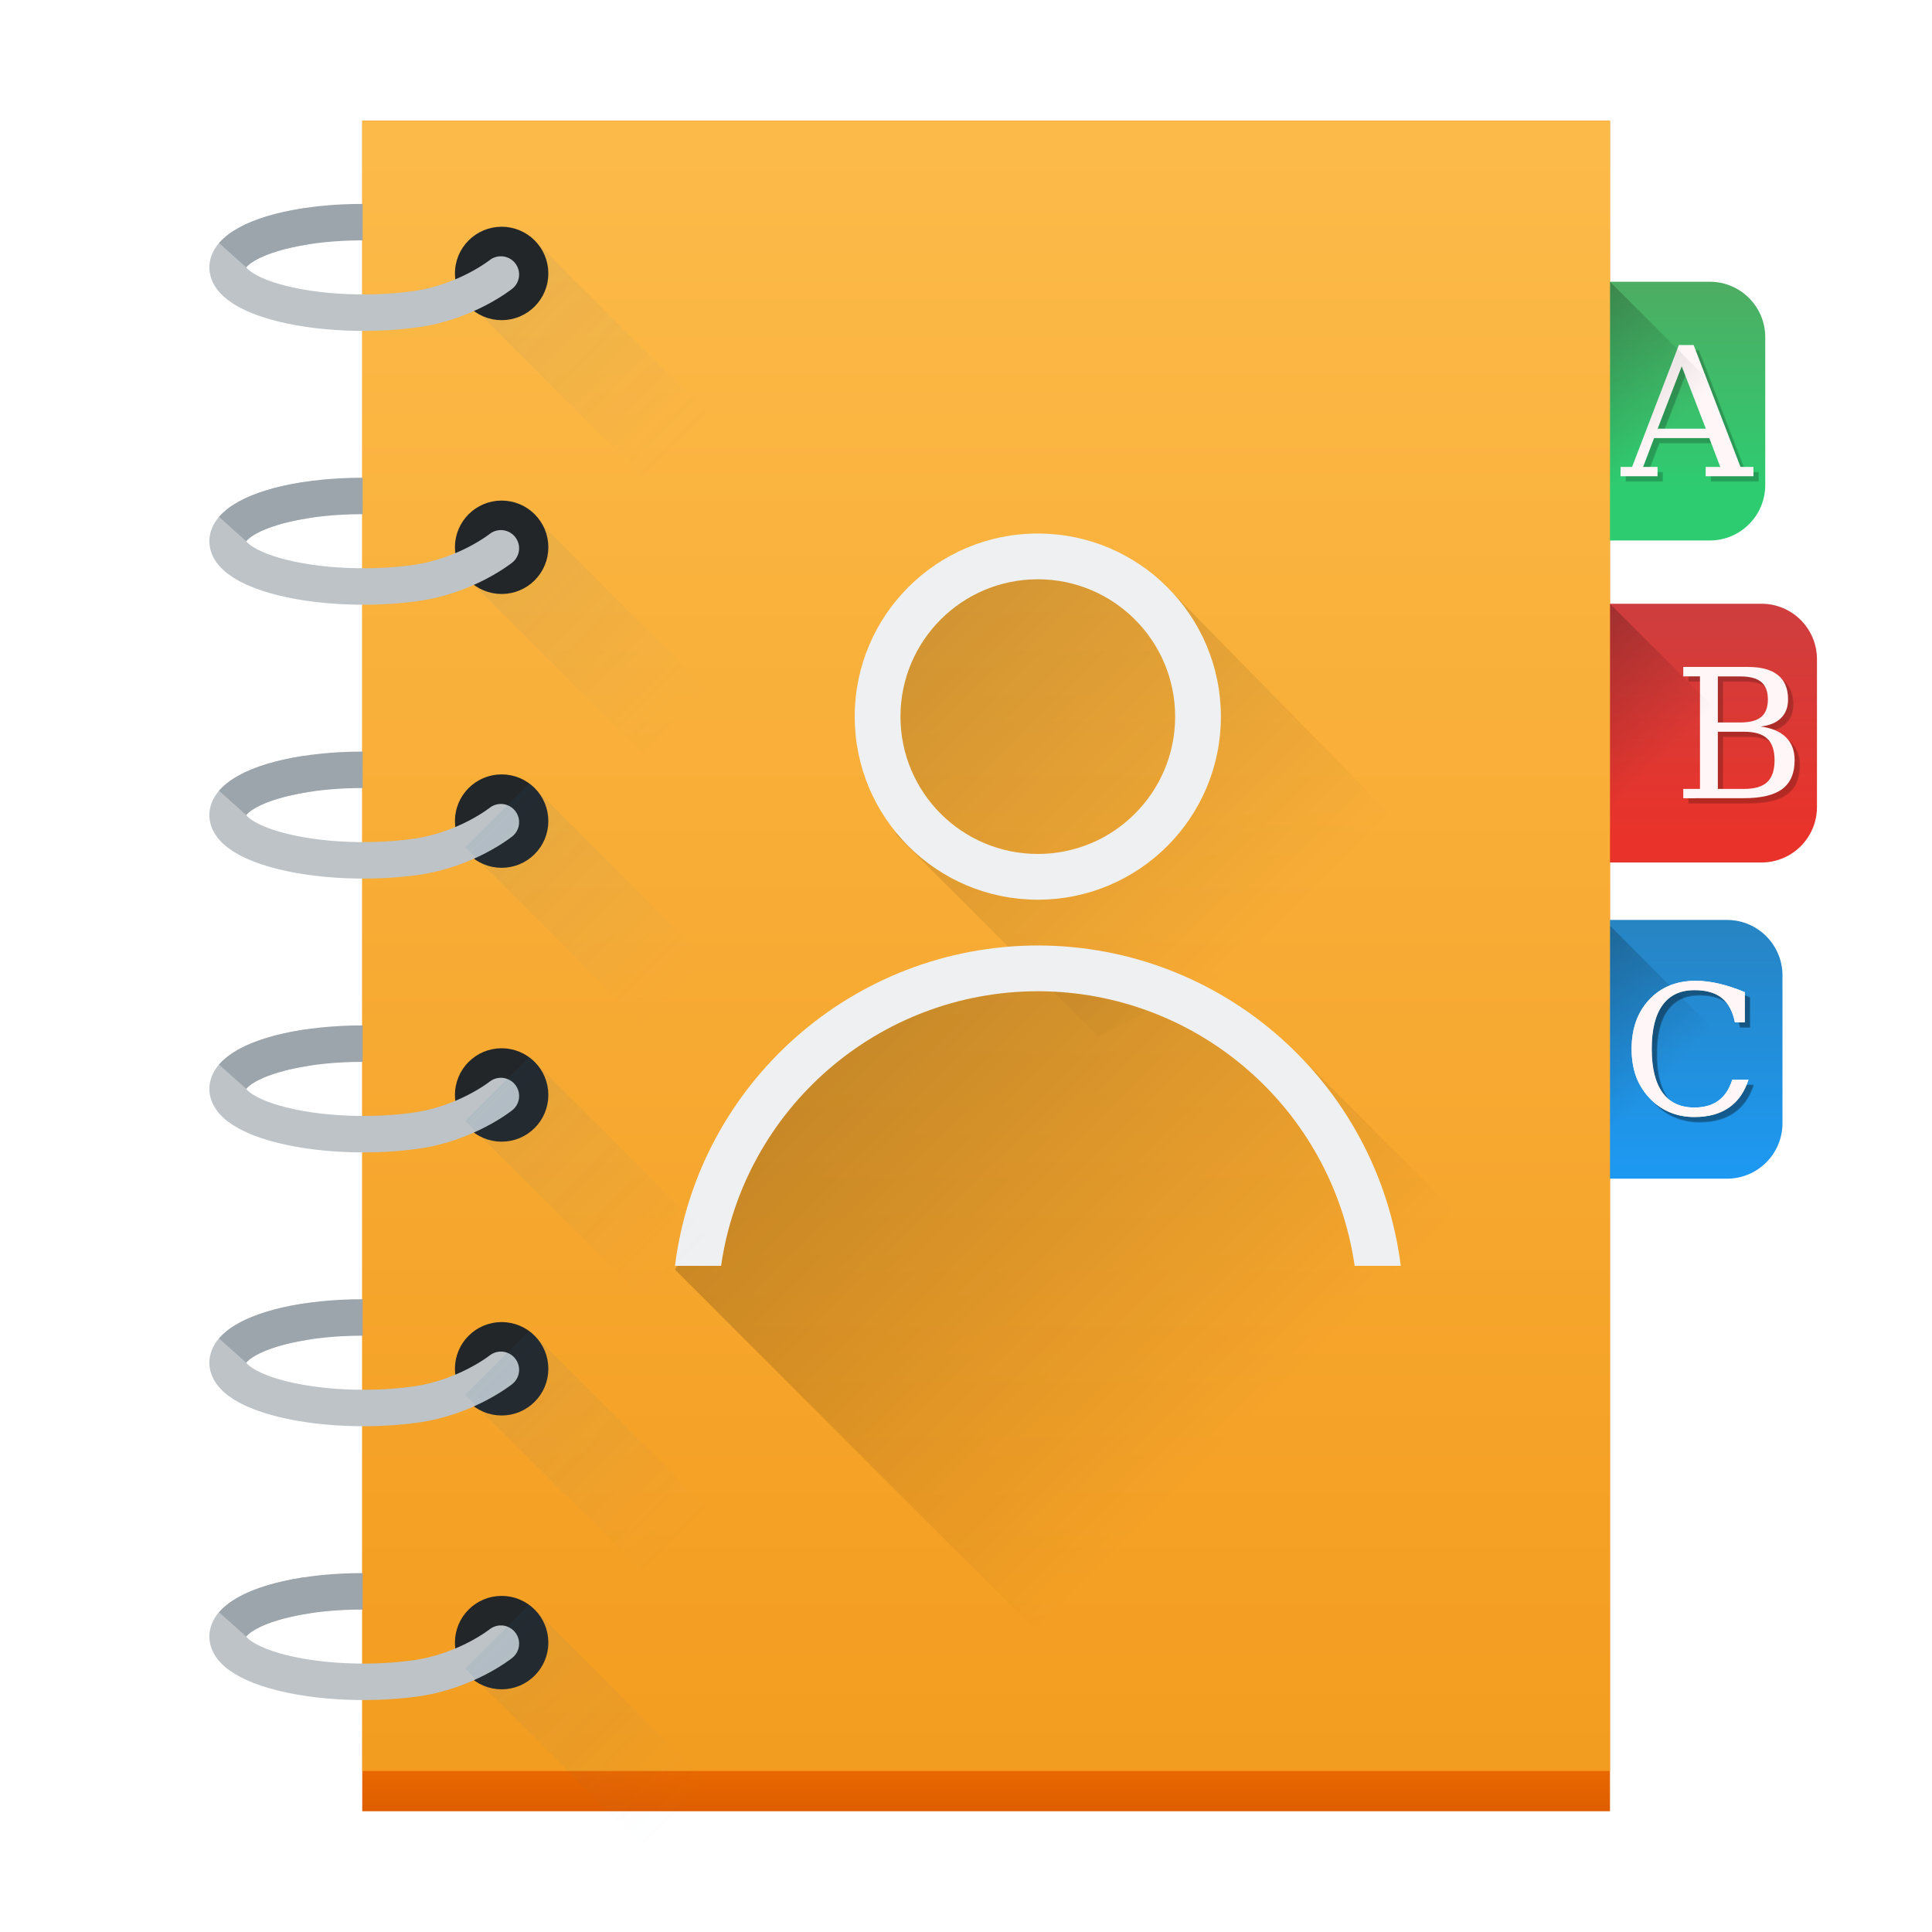
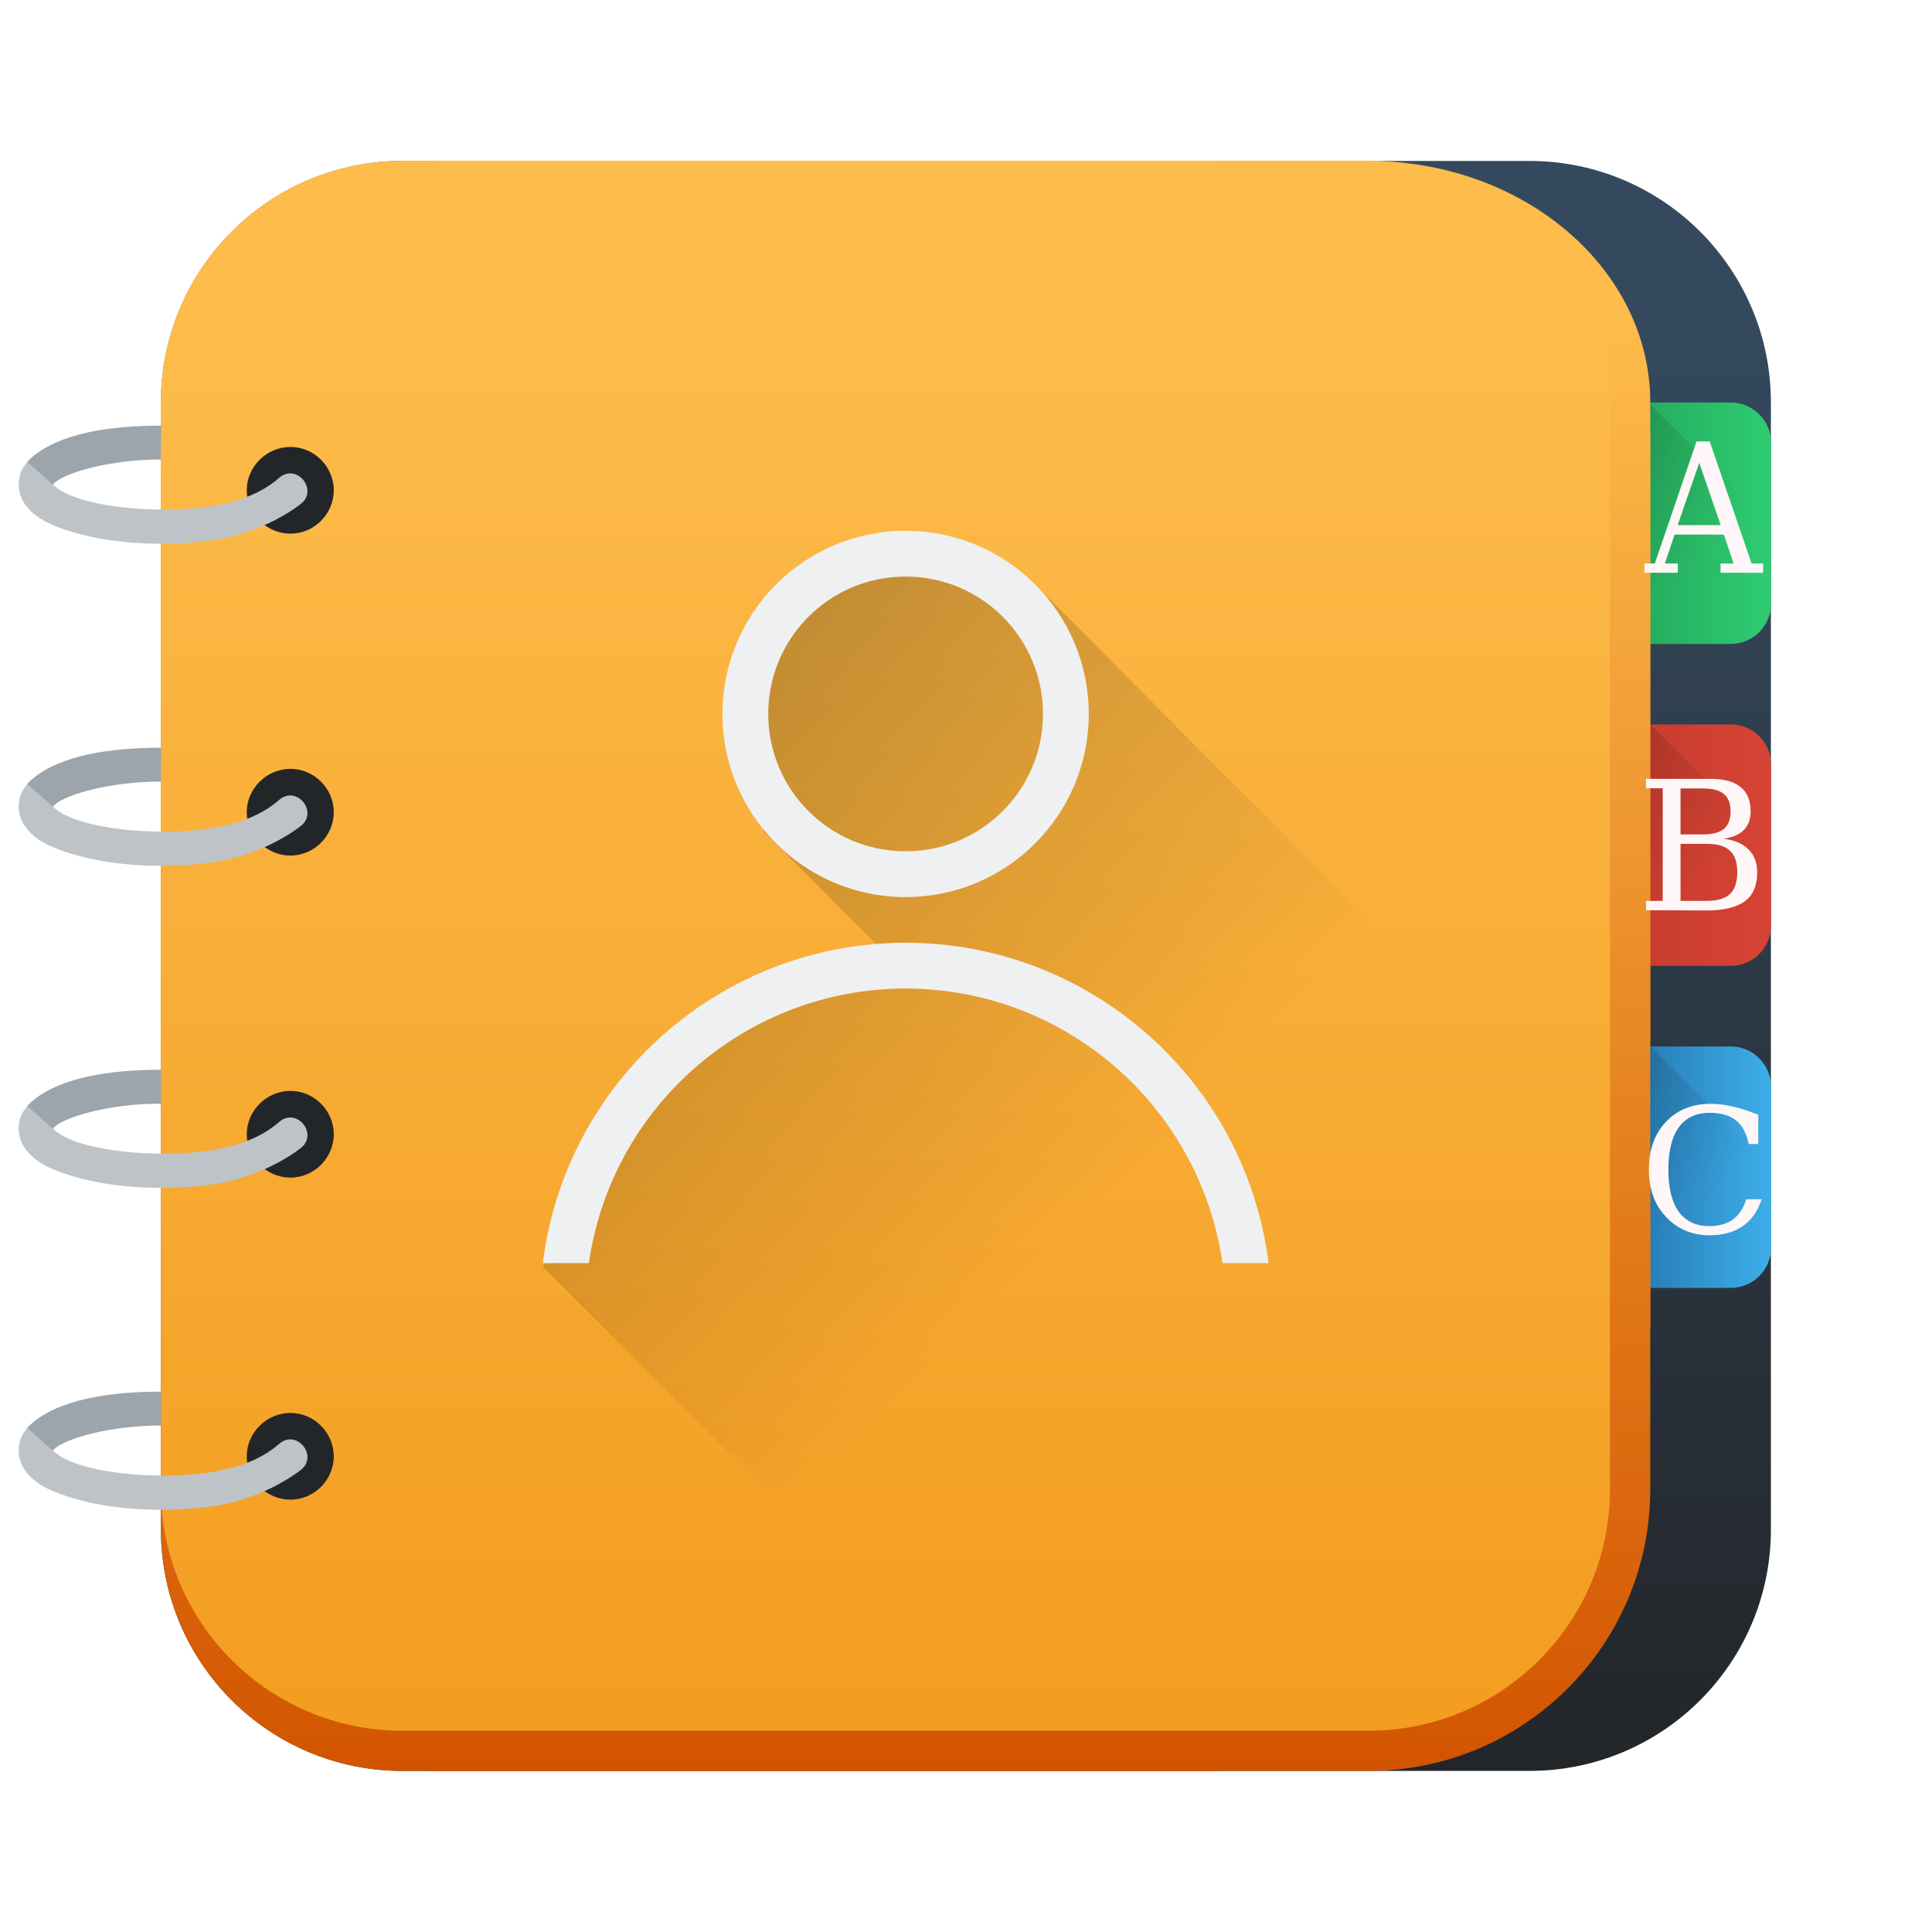
- <svg xmlns="http://www.w3.org/2000/svg" xmlns:xlink="http://www.w3.org/1999/xlink" viewBox="0 0 48 48">
+ <svg xmlns="http://www.w3.org/2000/svg" xmlns:xlink="http://www.w3.org/1999/xlink" width="48" height="48" version="1.1" viewBox="0 0 12.7 12.7">
  <defs>
-     <path d="m 39.678,275.088 q -0.112,0.355 -0.377,0.539 -0.263,0.182 -0.668,0.182 -0.248,0 -0.46,-0.085 -0.212,-0.085 -0.377,-0.25 -0.19,-0.19 -0.284,-0.432 -0.092,-0.243 -0.092,-0.549 0,-0.591 0.341,-0.953 0.341,-0.364 0.9,-0.364 0.207,0 0.442,0.054 0.234,0.054 0.505,0.165 v 0.584 h -0.192 q -0.063,-0.319 -0.253,-0.471 -0.189,-0.151 -0.53,-0.151 -0.406,0 -0.615,0.289 -0.209,0.287 -0.209,0.846 0,0.557 0.209,0.846 0.209,0.287 0.615,0.287 0.284,0 0.467,-0.134 0.183,-0.136 0.265,-0.404 z" style="-inkscape-font-specification:'Bitstream Vera Serif'" id="reuse-0" />
+     <linearGradient id="linearGradient13178">
+       <stop stop-color="#d35400" offset="0" />
+       <stop stop-color="#fdbc4b" offset="1" />
+     </linearGradient>
+     <linearGradient id="linearGradient1339">
+       <stop offset="0" />
+       <stop stop-opacity="0" offset="1" />
+     </linearGradient>
+     <linearGradient id="linearGradient3861-2" x1="23" x2="23" y1="290.018" y2="188.148" gradientTransform="matrix(.2645833 0 0 .2582837 5.8e-7 -64.45601)" gradientUnits="userSpaceOnUse">
+       <stop stop-color="#232629" offset="0" />
+       <stop stop-color="#34495e" offset="1" />
+     </linearGradient>
+     <linearGradient id="linearGradient3156" x1="24" x2="24" y1="294" y2="257" gradientTransform="matrix(.2645833 0 0 .2582837 -1e-7 -64.29375)" gradientUnits="userSpaceOnUse">
+       <stop stop-color="#f39c1f" offset="0" />
+       <stop stop-color="#fdbc4b" offset="1" />
+     </linearGradient>
+     <linearGradient id="linearGradient12740" x1="12.624" x2="10.242" y1="-9.102" y2="-9.102" gradientTransform="matrix(1 0 0 1.25 .07648094 16.66875)" gradientUnits="userSpaceOnUse">
+       <stop stop-color="#e74c3c" offset="0" />
+       <stop stop-color="#c0392b" offset="1" />
+     </linearGradient>
+     <linearGradient id="linearGradient12730" x1="11.565" x2="10.771" y1="-8.996" y2="-8.996" gradientTransform="matrix(1 0 0 1.25 .07648094 14.55209)" gradientUnits="userSpaceOnUse">
+       <stop stop-color="#2ecc71" offset="0" />
+       <stop stop-color="#27ae60" offset="1" />
+     </linearGradient>
+     <linearGradient id="linearGradient13238" x1="32" x2="41" y1="255" y2="264" gradientTransform="matrix(.3401642 0 0 .3401642 -2.771839 -86.13702)" gradientUnits="userSpaceOnUse" xlink:href="#linearGradient1339" />
+     <linearGradient id="linearGradient13234" x1="11.565" x2="10.771" y1="-8.996" y2="-8.996" gradientTransform="matrix(1 0 0 1.25 .07648094 18.78542)" gradientUnits="userSpaceOnUse">
+       <stop stop-color="#3daee9" offset="0" />
+       <stop stop-color="#2980b9" offset="1" />
+     </linearGradient>
+     <linearGradient id="linearGradient12767" x1="32" x2="41" y1="255" y2="264" gradientTransform="matrix(.3401642 0 0 .3401642 -2.758404 -84.02035)" gradientUnits="userSpaceOnUse" xlink:href="#linearGradient1339" />
+     <linearGradient id="linearGradient12771" x1="32" x2="41" y1="255" y2="264" gradientTransform="matrix(.3401642 0 0 .3401642 -2.758403 -81.90369)" gradientUnits="userSpaceOnUse" xlink:href="#linearGradient1339" />
+     <linearGradient id="linearGradient14153" x1="24" x2="24" y1="294" y2="257" gradientTransform="matrix(.2645833 0 0 .2582837 -1e-7 -64.29375)" gradientUnits="userSpaceOnUse" xlink:href="#linearGradient3861-2" />
+     <linearGradient id="linearGradient14157" x1="24" x2="24" y1="294" y2="257" gradientTransform="matrix(.2645833 0 0 .2582837 -1e-7 -64.29375)" gradientUnits="userSpaceOnUse" xlink:href="#linearGradient13178" />
+     <linearGradient id="linearGradient14165" x1="4.694" x2="43.81" y1="260.481" y2="299.596" gradientTransform="matrix(.1325166 0 0 .1325166 2.110117 -32.48817)" gradientUnits="userSpaceOnUse" xlink:href="#linearGradient1339" />
  </defs>
-   <defs>
-     <linearGradient id="g">
-       <stop offset="0" stop-opacity=".681" />
-       <stop offset="1" stop-color="#2980b9" stop-opacity="0" />
-     </linearGradient>
-     <linearGradient id="j">
-       <stop offset="0" stop-opacity=".681" />
-       <stop offset="1" stop-color="#2980b9" stop-opacity="0" />
-     </linearGradient>
-     <linearGradient id="i">
-       <stop offset="0" stop-opacity=".681" />
-       <stop offset="1" stop-color="#2980b9" stop-opacity="0" />
-     </linearGradient>
-     <linearGradient id="k">
-       <stop offset="0" stop-opacity=".681" />
-       <stop offset="1" stop-color="#2980b9" stop-opacity="0" />
-     </linearGradient>
-     <linearGradient id="h">
-       <stop offset="0" stop-opacity=".681" />
-       <stop offset="1" stop-color="#2980b9" stop-opacity="0" />
-     </linearGradient>
-     <linearGradient id="f">
-       <stop offset="0" stop-color="#1d99f3" />
-       <stop offset="1" stop-color="#2980b9" />
-     </linearGradient>
-     <linearGradient id="e">
-       <stop offset="0" stop-color="#e9332a" />
-       <stop offset="1" stop-color="#2980b9" />
-     </linearGradient>
-     <linearGradient id="d">
-       <stop offset="0" stop-color="#2ecc71" />
-       <stop offset="1" stop-color="#c0392b" />
-     </linearGradient>
-     <linearGradient id="c">
-       <stop offset="0" stop-color="#d35400" />
-       <stop offset="1" stop-color="#f67400" />
-     </linearGradient>
-     <linearGradient id="b">
-       <stop offset="0" stop-color="#f39c1f" />
-       <stop offset="1" stop-color="#fdbc4b" />
-     </linearGradient>
-     <linearGradient id="a">
-       <stop offset="0" />
-       <stop offset="1" stop-opacity="0" />
-     </linearGradient>
-     <linearGradient xlink:href="#a" id="p" x1="32" y1="255" x2="41" y2="264" gradientUnits="userSpaceOnUse" />
-     <filter id="o" color-interpolation-filters="sRGB">
-       <feFlood flood-opacity=".216" flood-color="#000" result="flood" />
-       <feComposite in="flood" in2="SourceGraphic" operator="in" result="composite1" />
-       <feGaussianBlur in="composite1" result="blur" />
-       <feOffset dx=".1" dy=".1" result="offset" />
-       <feComposite in="SourceGraphic" in2="offset" result="composite2" />
-     </filter>
-     <linearGradient xlink:href="#a" id="q" gradientUnits="userSpaceOnUse" x1="32" y1="255" x2="41" y2="264" />
-     <linearGradient xlink:href="#a" id="s" gradientUnits="userSpaceOnUse" x1="32" y1="255" x2="41" y2="264" />
-     <linearGradient xlink:href="#a" id="w" x1="-16" y1="233" x2="34" y2="283" gradientUnits="userSpaceOnUse" />
-     <linearGradient xlink:href="#a" id="x" gradientUnits="userSpaceOnUse" x1="-57.086" y1="189.12" x2="42.914" y2="289.12" />
-     <linearGradient xlink:href="#b" id="t" x1="21.893" y1="289.464" x2="21.893" y2="255.32" gradientUnits="userSpaceOnUse" gradientTransform="matrix(1.29167 0 0 1.28125 -11.66666 -77.28117)" />
-     <linearGradient xlink:href="#c" id="l" x1="28.047" y1="290.835" x2="28.047" y2="288.207" gradientUnits="userSpaceOnUse" gradientTransform="matrix(1.29167 0 0 1.27273 -11.66666 -75.09121)" />
-     <linearGradient xlink:href="#d" id="n" x1="41.488" y1="264.013" x2="41.488" y2="245.33" gradientUnits="userSpaceOnUse" gradientTransform="matrix(1.28566 0 0 1.28566 -11.42653 -78.27246)" />
-     <linearGradient xlink:href="#e" id="m" x1="41.628" y1="270.561" x2="41.628" y2="237.931" gradientUnits="userSpaceOnUse" gradientTransform="matrix(1.28566 0 0 1.28566 -11.42653 -77.98644)" />
-     <linearGradient xlink:href="#f" id="r" x1="41.488" y1="277" x2="41.488" y2="271" gradientUnits="userSpaceOnUse" gradientTransform="matrix(1.28566 0 0 1.28566 -10.99822 -77.84415)" />
-     <linearGradient xlink:href="#g" id="v" x1="2.103" y1="244.565" x2="21.464" y2="263.927" gradientUnits="userSpaceOnUse" />
-     <linearGradient xlink:href="#h" id="y" gradientUnits="userSpaceOnUse" x1="2.103" y1="244.565" x2="21.464" y2="263.927" />
-     <linearGradient xlink:href="#i" id="z" gradientUnits="userSpaceOnUse" x1="2.103" y1="244.565" x2="21.464" y2="263.927" />
-     <linearGradient xlink:href="#j" id="A" gradientUnits="userSpaceOnUse" x1="2.103" y1="244.565" x2="21.464" y2="263.927" />
-     <linearGradient xlink:href="#k" id="B" gradientUnits="userSpaceOnUse" x1="2.103" y1="244.565" x2="21.464" y2="263.927" />
-     <linearGradient xlink:href="#g" id="u" gradientUnits="userSpaceOnUse" x1="2.103" y1="244.565" x2="21.464" y2="263.927" />
-   </defs>
-   <g transform="translate(0 -249)">
-     <rect width="31" height="42" x="9" y="252" ry="0" fill="url(#l)" paint-order="markers fill stroke" />
-     <rect ry="1.378" y="264" x="27.143" height="6.428" width="17.999" fill="url(#m)" paint-order="markers fill stroke" />
-     <rect width="17.999" height="6.428" x="25.858" y="256" ry="1.378" fill="url(#n)" paint-order="markers fill stroke" />
-     <g aria-label="A" transform="matrix(1.28566 0 0 1.28566 -7.569542 -78.27247)" style="line-height:1.25;-inkscape-font-specification:'Bitstream Vera Serif'" font-weight="400" font-size="3.479px" font-family="Bitstream Vera Serif" letter-spacing="0" word-spacing="0" fill="#fff7f7" stroke-width=".087" filter="url(#o)">
-       <path d="m 37.921,262.84 h 0.931 l -0.466,-1.206 z m -0.717,0.919 v -0.18 h 0.223 l 0.904,-2.356 h 0.285 l 0.906,2.356 h 0.25 v 0.18 h -0.923 v -0.18 h 0.282 l -0.212,-0.557 h -1.067 l -0.212,0.557 h 0.279 v 0.18 z" style="-inkscape-font-specification:'Bitstream Vera Serif'" />
-     </g>
-     <path d="M40 261c1.667 1.667 3.333 3.333 5 5h-5" transform="matrix(1.28566 0 0 1.28566 -11.42653 -79.55812)" fill="url(#p)" />
-     <g aria-label="B" transform="matrix(1.28566 0 0 1.28566 -7.569542 -77.98645)" style="line-height:1.25;-inkscape-font-specification:'Bitstream Vera Serif'" font-weight="400" font-size="3.479px" font-family="Bitstream Vera Serif" letter-spacing="0" word-spacing="0" fill="#fff7f7" stroke-width=".087" filter="url(#o)">
-       <path d="m 39.084,269.579 h 0.508 q 0.306,0 0.447,-0.133 0.141,-0.133 0.141,-0.421 0,-0.287 -0.141,-0.418 -0.139,-0.133 -0.447,-0.133 h -0.508 z m 0,-1.284 h 0.432 q 0.279,0 0.406,-0.107 0.129,-0.107 0.129,-0.338 0,-0.233 -0.129,-0.338 -0.127,-0.107 -0.406,-0.107 h -0.432 z m -0.668,1.464 v -0.18 h 0.323 v -2.175 h -0.323 v -0.182 h 1.252 q 0.384,0 0.578,0.158 0.195,0.156 0.195,0.469 0,0.226 -0.136,0.36 -0.134,0.134 -0.394,0.165 0.323,0.041 0.489,0.207 0.168,0.165 0.168,0.443 0,0.377 -0.238,0.556 -0.238,0.178 -0.742,0.178 z" style="-inkscape-font-specification:'Bitstream Vera Serif'" />
-     </g>
-     <path transform="matrix(1.28566 0 0 1.28566 -11.42653 -71.55812)" d="M40 261c1.667 1.667 3.333 3.333 5 5h-5" fill="url(#q)" />
-     <rect ry="1.378" y="271.856" x="26.286" height="6.428" width="17.999" fill="url(#r)" paint-order="markers fill stroke" />
-     <g aria-label="C" transform="matrix(1.28566,0,0,1.28566,-7.57268,-77.84415)" style="line-height:1.25;-inkscape-font-specification:'Bitstream Vera Serif'" font-weight="400" font-size="3.479px" font-family="Bitstream Vera Serif" letter-spacing="0" word-spacing="0" fill="#fff7f7" stroke-width=".087" filter="url(#o)">
-       <use style="-inkscape-font-specification:'Bitstream Vera Serif'" xlink:href="#reuse-0" />
-     </g>
-     <path transform="matrix(1.28566 0 0 1.28566 -11.42653 -63.55812)" d="M40 261c1.667 1.667 3.333 3.333 5 5h-5" fill="url(#s)" />
-     <path fill="url(#t)" paint-order="markers fill stroke" d="M9 252h31v41H9z" />
-     <path transform="matrix(1.28566 0 0 1.28566 -11.57061 -71.53629)" d="M17.992 260.454l5.093 5.093 1.224-1.257-5.077-5.077-1.24 1.24z" opacity=".606" fill="url(#u)" />
-     <path d="M17.992 260.454l5.093 5.093 1.224-1.257-5.077-5.077-1.24 1.24z" transform="matrix(1.28566 0 0 1.28566 -11.57061 -78.41546)" opacity=".606" fill="url(#v)" />
-     <path d="M19 280L33 294l15.349-5.44-14-14L28 272l-5 2-4 6z" transform="matrix(1.0017 0 0 1.0017 -2.263388 .0653043)" fill="url(#w)" />
-     <path d="M21.973 286.423l10 10L49 288l-13.852-14.122L28 272l-5 2-2.332 5.493 1.305 6.93z" transform="matrix(.50085 0 0 .50085 11.25955 126.2794)" fill="url(#x)" />
-     <path d="M25.784 262.255a4.549 4.549 0 0 0-4.549 4.549 4.549 4.549 0 0 0 4.549 4.549 4.549 4.549 0 0 0 4.549-4.549 4.549 4.549 0 0 0-4.549-4.549zm0 1.137a3.412 3.412 0 0 1 3.412 3.412 3.412 3.412 0 0 1-3.412 3.412 3.412 3.412 0 0 1-3.412-3.412 3.412 3.412 0 0 1 3.412-3.412zm0 9.098a9.098 9.098 0 0 0-9.015 7.96h1.146a7.96 7.96 0 0 1 7.869-6.823 7.96 7.96 0 0 1 7.872 6.823h1.146a9.098 9.098 0 0 0-9.018-7.96z" class="ColorScheme-Text" fill="#eff0f1" />
-     <circle cx="12.463" cy="255.794" r=".76" fill="#2c3e50" stroke="#232629" stroke-width=".801" stroke-linejoin="round" stroke-dashoffset="24.945" paint-order="markers fill stroke" />
-     <path d="M7.583 254.625c-.739.116-1.339.321-1.669.586-.525.42-.238.905.726 1.227.965.322 2.417.419 3.679.245 1.262-.174 2.125-.863 2.125-.863" fill="none" stroke="#bdc3c7" stroke-width=".906" stroke-linecap="round" stroke-linejoin="round" stroke-dashoffset="24.945" paint-order="markers fill stroke" />
-     <path d="M9.01 254.519c-1.366-.001-2.571.271-3.096.692-.046.036-.102.092-.135.129" stroke="#9ca5ac" stroke-width=".906" stroke-linejoin="round" stroke-dashoffset="24.945" paint-order="markers fill stroke" />
-     <circle cy="262.597" cx="12.463" r=".76" fill="#2c3e50" stroke="#232629" stroke-width=".801" stroke-linejoin="round" stroke-dashoffset="24.945" paint-order="markers fill stroke" />
-     <path d="M7.583 261.428c-.739.116-1.339.321-1.669.586-.525.42-.238.905.726 1.227.965.322 2.417.419 3.679.245 1.262-.174 2.125-.863 2.125-.863" fill="none" stroke="#bdc3c7" stroke-width=".906" stroke-linecap="round" stroke-linejoin="round" stroke-dashoffset="24.945" paint-order="markers fill stroke" />
-     <path d="M9.01 261.322c-1.366-.001-2.571.271-3.096.692-.046.036-.102.092-.135.129" stroke="#9ca5ac" stroke-width=".906" stroke-linejoin="round" stroke-dashoffset="24.945" paint-order="markers fill stroke" />
-     <circle cx="12.463" cy="269.4" r=".76" fill="#2c3e50" stroke="#232629" stroke-width=".801" stroke-linejoin="round" stroke-dashoffset="24.945" paint-order="markers fill stroke" />
-     <path d="M7.583 268.232c-.739.116-1.339.321-1.669.586-.525.42-.238.905.726 1.227.965.322 2.417.419 3.679.245 1.262-.174 2.125-.863 2.125-.863" fill="none" stroke="#bdc3c7" stroke-width=".906" stroke-linecap="round" stroke-linejoin="round" stroke-dashoffset="24.945" paint-order="markers fill stroke" />
-     <path d="M9.01 268.126c-1.366-.001-2.571.271-3.096.692-.046.036-.102.092-.135.129" stroke="#9ca5ac" stroke-width=".906" stroke-linejoin="round" stroke-dashoffset="24.945" paint-order="markers fill stroke" />
-     <circle cy="276.204" cx="12.463" r=".76" fill="#2c3e50" stroke="#232629" stroke-width=".801" stroke-linejoin="round" stroke-dashoffset="24.945" paint-order="markers fill stroke" />
-     <path d="M7.583 275.035c-.739.116-1.339.321-1.669.586-.525.42-.238.905.726 1.227.965.322 2.417.419 3.679.245 1.262-.174 2.125-.863 2.125-.863" fill="none" stroke="#bdc3c7" stroke-width=".906" stroke-linecap="round" stroke-linejoin="round" stroke-dashoffset="24.945" paint-order="markers fill stroke" />
-     <path d="M9.01 274.929c-1.366-.001-2.571.271-3.096.692-.046.036-.102.092-.135.129" stroke="#9ca5ac" stroke-width=".906" stroke-linejoin="round" stroke-dashoffset="24.945" paint-order="markers fill stroke" />
-     <circle cx="12.463" cy="283.007" r=".76" fill="#2c3e50" stroke="#232629" stroke-width=".801" stroke-linejoin="round" stroke-dashoffset="24.945" paint-order="markers fill stroke" />
-     <path d="M7.583 281.838c-.739.116-1.339.321-1.669.586-.525.42-.238.905.726 1.227.965.322 2.417.419 3.679.245 1.262-.174 2.125-.863 2.125-.863" fill="none" stroke="#bdc3c7" stroke-width=".906" stroke-linecap="round" stroke-linejoin="round" stroke-dashoffset="24.945" paint-order="markers fill stroke" />
-     <path d="M9.01 281.732c-1.366-.001-2.571.271-3.096.692-.046.036-.102.092-.135.129" stroke="#9ca5ac" stroke-width=".906" stroke-linejoin="round" stroke-dashoffset="24.945" paint-order="markers fill stroke" />
-     <circle cy="289.81" cx="12.463" r=".76" fill="#2c3e50" stroke="#232629" stroke-width=".801" stroke-linejoin="round" stroke-dashoffset="24.945" paint-order="markers fill stroke" />
-     <path d="M7.583 288.641c-.739.116-1.339.321-1.669.586-.525.42-.238.905.726 1.227.965.322 2.417.419 3.679.245 1.262-.174 2.125-.863 2.125-.863" fill="none" stroke="#bdc3c7" stroke-width=".906" stroke-linecap="round" stroke-linejoin="round" stroke-dashoffset="24.945" paint-order="markers fill stroke" />
-     <path d="M9.01 288.536c-1.366-.001-2.571.271-3.096.692-.046.036-.102.092-.135.129" stroke="#9ca5ac" stroke-width=".906" stroke-linejoin="round" stroke-dashoffset="24.945" paint-order="markers fill stroke" />
-     <path transform="matrix(1.28566 0 0 1.28566 -11.57061 -64.80886)" d="M17.992 260.454l5.093 5.093 1.224-1.257-5.077-5.077-1.24 1.24z" opacity=".606" fill="url(#y)" />
-     <path d="M17.992 260.454l5.093 5.093 1.224-1.257-5.077-5.077-1.24 1.24z" transform="matrix(1.28566 0 0 1.28566 -11.57061 -58.00556)" opacity=".606" fill="url(#z)" />
-     <path transform="matrix(1.28566 0 0 1.28566 -11.57061 -51.20226)" d="M17.992 260.454l5.093 5.093 1.224-1.257-5.077-5.077-1.24 1.24z" opacity=".606" fill="url(#A)" />
-     <path d="M17.992 260.454l5.093 5.093 1.224-1.257-5.077-5.077-1.24 1.24z" transform="matrix(1.28566 0 0 1.28566 -11.57061 -44.39896)" opacity=".606" fill="url(#B)" />
-     <g style="line-height:1.25;-inkscape-font-specification:'Bitstream Vera Serif'" transform="matrix(1.28566,0,0,1.28566,-7.57268,-77.84415)" aria-label="C" font-weight="400" font-size="3.479px" font-family="Bitstream Vera Serif" letter-spacing="0" word-spacing="0" fill="#fff7f7" stroke-width=".087" filter="url(#o)">
-       <use style="-inkscape-font-specification:'Bitstream Vera Serif'" xlink:href="#reuse-0" />
-     </g>
+   <g>
+     <rect x="1.058" y="1.058" width="10.583" height="10.583" rx="1.587" ry="1.587" fill="url(#linearGradient14153)" style="paint-order:markers fill stroke" />
+     <rect x="1.058" y="1.058" width="8.467" height="10.583" rx="1.852" ry="1.852" fill="url(#linearGradient14153)" style="paint-order:markers fill stroke" />
+     <rect x="8.467" y="4.762" width="3.175" height="1.587" rx=".265" ry=".265" fill="url(#linearGradient12740)" style="paint-order:normal" />
+     <rect x="8.467" y="2.646" width="3.175" height="1.587" rx=".265" ry=".265" fill="url(#linearGradient12730)" style="paint-order:normal" />
+     <rect x="1.058" y="1.058" width="8.467" height="10.583" rx="1.587" ry="1.587" fill="url(#linearGradient14157)" style="paint-order:markers fill stroke" />
  </g>
+   <path d="m10.834 2.646v1.588h0.543c0.147 0 0.265-0.118 0.265-0.265v-0.516c-0.269-0.269-0.538-0.538-0.807-0.807z" fill="url(#linearGradient13238)" opacity=".6" stroke-width=".34" />
+   <g>
+     <rect x="1.058" y="1.058" width="9.79" height="10.583" rx="1.852" ry="1.852" fill="url(#linearGradient14157)" style="paint-order:markers fill stroke" />
+     <rect x="8.467" y="6.879" width="3.175" height="1.587" rx=".265" ry=".265" fill="url(#linearGradient13234)" style="paint-order:normal" />
+     <rect x="1.058" y="1.058" width="9.79" height="8.996" rx="1.852" ry="1.587" fill="url(#linearGradient14157)" style="paint-order:markers fill stroke" />
+     <rect x="9.492" y="7.673" width="1.356" height="1.058" rx="0" ry="0" fill="url(#linearGradient14157)" style="paint-order:markers fill stroke" />
+     <rect x="1.058" y="1.058" width="9.525" height="10.319" rx="1.587" ry="1.587" fill="url(#linearGradient3156)" style="paint-order:markers fill stroke" />
+   </g>
+   <path d="m5.821 3.556-0.663 0.265-0.309 0.728 0.173 0.918 0.794 0.794-1.188 0.475-1.06 1.591 3.05 3.05h2.157c1.002 0 1.808-0.807 1.808-1.808v-1.929l-3.815-3.834z" fill="url(#linearGradient14165)" opacity=".4" stroke-width=".133" />
+   <path class="ColorScheme-Text" d="m5.953 3.489c-0.665-1.7e-6 -1.204 0.539-1.204 1.204 1.5e-6 0.665 0.539 1.204 1.204 1.204 0.665 2.3e-6 1.204-0.539 1.204-1.204-6e-6 -0.665-0.539-1.204-1.204-1.204zm0 0.301c0.499 0 0.903 0.404 0.903 0.903-4.3e-6 0.499-0.404 0.903-0.903 0.903s-0.903-0.404-0.903-0.903c4.9e-6 -0.499 0.404-0.903 0.903-0.903zm0 2.407c-1.212 0.001-2.234 0.904-2.385 2.106h0.303c0.149-1.035 1.036-1.804 2.082-1.805 1.046 9.391e-4 1.933 0.77 2.083 1.805h0.303c-0.152-1.203-1.174-2.105-2.386-2.106z" fill="#eff0f1" stroke-width=".265" />
+   <path d="m10.848 4.763v1.587h0.543c0.147 0 0.265-0.118 0.265-0.265v-0.516c-0.269-0.269-0.538-0.538-0.807-0.807z" fill="url(#linearGradient12767)" opacity=".6" stroke-width=".34" />
+   <path d="m10.848 6.879v1.587h0.543c0.147 0 0.265-0.118 0.265-0.265v-0.516c-0.269-0.269-0.538-0.538-0.807-0.807z" fill="url(#linearGradient12771)" opacity=".6" stroke-width=".34" />
+   <g shape-rendering="auto">
+     <path d="m1.909 2.938c-0.156 0-0.287 0.129-0.287 0.285 0 0.156 0.131 0.285 0.287 0.285 0.156 0 0.285-0.129 0.285-0.285 0-0.156-0.129-0.285-0.285-0.285zm0 0.197c0.05 0 0.088 0.038 0.088 0.088s-0.038 0.088-0.088 0.088c-0.05 0-0.09-0.038-0.09-0.088s0.04-0.088 0.09-0.088z" color="#000000" color-rendering="auto" dominant-baseline="auto" fill="#232629" image-rendering="auto" solid-color="#000000" style="font-feature-settings:normal;font-variant-alternates:normal;font-variant-caps:normal;font-variant-ligatures:normal;font-variant-numeric:normal;font-variant-position:normal;isolation:auto;mix-blend-mode:normal;paint-order:markers fill stroke;shape-padding:0;text-decoration-color:#000000;text-decoration-line:none;text-decoration-style:solid;text-indent:0;text-orientation:mixed;text-transform:none;white-space:normal" />
+     <path d="m0.13 3.129c-0.016 0.056-0.005 0.12 0.023 0.168 0.057 0.095 0.156 0.146 0.287 0.189 0.263 0.088 0.627 0.111 0.955 0.066 0.343-0.047 0.578-0.236 0.578-0.236 0.126-0.091-0.022-0.277-0.139-0.174-0.056 0.049-0.191 0.151-0.469 0.189-0.294 0.04-0.643 0.014-0.855-0.057-0.104-0.034-0.154-0.079-0.162-0.09 0.001-0.003 0.002-0.005 0.018-0.018 0.052-0.041 0.188-0.094 0.359-0.121 0.147-0.023 0.112-0.244-0.035-0.221-0.193 0.03-0.352 0.08-0.463 0.168-0.044 0.035-0.081 0.079-0.098 0.135z" color="#000000" color-rendering="auto" dominant-baseline="auto" fill="#bdc3c7" image-rendering="auto" solid-color="#000000" style="font-feature-settings:normal;font-variant-alternates:normal;font-variant-caps:normal;font-variant-ligatures:normal;font-variant-numeric:normal;font-variant-position:normal;isolation:auto;mix-blend-mode:normal;paint-order:markers fill stroke;shape-padding:0;text-decoration-color:#000000;text-decoration-line:none;text-decoration-style:solid;text-indent:0;text-orientation:mixed;text-transform:none;white-space:normal" />
+     <path d="m0.18 3.037 0.166 0.148c0.003-0.004 0.016-0.015 0.02-0.018 0.083-0.066 0.37-0.147 0.691-0.146l0.002-0.223c-0.351-2.83e-4 -0.656 0.055-0.832 0.195-0.019 0.015-0.034 0.028-0.047 0.043z" color="#000000" color-rendering="auto" dominant-baseline="auto" fill="#9ca5ac" image-rendering="auto" solid-color="#000000" style="font-feature-settings:normal;font-variant-alternates:normal;font-variant-caps:normal;font-variant-ligatures:normal;font-variant-numeric:normal;font-variant-position:normal;isolation:auto;mix-blend-mode:normal;paint-order:markers fill stroke;shape-padding:0;text-decoration-color:#000000;text-decoration-line:none;text-decoration-style:solid;text-indent:0;text-orientation:mixed;text-transform:none;white-space:normal" />
+     <path d="m1.909 5.054c-0.156 0-0.287 0.129-0.287 0.285 0 0.156 0.131 0.285 0.287 0.285 0.156 0 0.285-0.129 0.285-0.285 0-0.156-0.129-0.285-0.285-0.285zm0 0.197c0.05 0 0.088 0.038 0.088 0.088s-0.038 0.088-0.088 0.088c-0.05 0-0.09-0.038-0.09-0.088s0.04-0.088 0.09-0.088z" color="#000000" color-rendering="auto" dominant-baseline="auto" fill="#232629" image-rendering="auto" solid-color="#000000" style="font-feature-settings:normal;font-variant-alternates:normal;font-variant-caps:normal;font-variant-ligatures:normal;font-variant-numeric:normal;font-variant-position:normal;isolation:auto;mix-blend-mode:normal;paint-order:markers fill stroke;shape-padding:0;text-decoration-color:#000000;text-decoration-line:none;text-decoration-style:solid;text-indent:0;text-orientation:mixed;text-transform:none;white-space:normal" />
+     <path d="m0.13 5.246c-0.016 0.056-0.005 0.12 0.023 0.168 0.057 0.095 0.156 0.146 0.287 0.189 0.263 0.088 0.627 0.111 0.955 0.066 0.343-0.047 0.578-0.236 0.578-0.236 0.126-0.091-0.022-0.277-0.139-0.174-0.056 0.049-0.191 0.151-0.469 0.189-0.294 0.04-0.643 0.014-0.855-0.057-0.104-0.034-0.154-0.079-0.162-0.09 0.001-0.003 0.002-0.005 0.018-0.018 0.052-0.041 0.188-0.094 0.359-0.121 0.147-0.023 0.112-0.244-0.035-0.221-0.193 0.03-0.352 0.08-0.463 0.168-0.044 0.035-0.081 0.079-0.098 0.135z" color="#000000" color-rendering="auto" dominant-baseline="auto" fill="#bdc3c7" image-rendering="auto" solid-color="#000000" style="font-feature-settings:normal;font-variant-alternates:normal;font-variant-caps:normal;font-variant-ligatures:normal;font-variant-numeric:normal;font-variant-position:normal;isolation:auto;mix-blend-mode:normal;paint-order:markers fill stroke;shape-padding:0;text-decoration-color:#000000;text-decoration-line:none;text-decoration-style:solid;text-indent:0;text-orientation:mixed;text-transform:none;white-space:normal" />
+     <path d="m0.18 5.154 0.166 0.148c0.003-0.004 0.016-0.015 0.02-0.018 0.083-0.066 0.37-0.147 0.691-0.146l0.002-0.223c-0.351-2.83e-4 -0.656 0.055-0.832 0.195-0.019 0.015-0.034 0.028-0.047 0.043z" color="#000000" color-rendering="auto" dominant-baseline="auto" fill="#9ca5ac" image-rendering="auto" solid-color="#000000" style="font-feature-settings:normal;font-variant-alternates:normal;font-variant-caps:normal;font-variant-ligatures:normal;font-variant-numeric:normal;font-variant-position:normal;isolation:auto;mix-blend-mode:normal;paint-order:markers fill stroke;shape-padding:0;text-decoration-color:#000000;text-decoration-line:none;text-decoration-style:solid;text-indent:0;text-orientation:mixed;text-transform:none;white-space:normal" />
+     <path d="m1.909 7.171c-0.156 0-0.287 0.129-0.287 0.285 0 0.156 0.131 0.285 0.287 0.285 0.156 0 0.285-0.129 0.285-0.285 0-0.156-0.129-0.285-0.285-0.285zm0 0.197c0.05 0 0.088 0.038 0.088 0.088s-0.038 0.088-0.088 0.088c-0.05 0-0.09-0.038-0.09-0.088s0.04-0.088 0.09-0.088z" color="#000000" color-rendering="auto" dominant-baseline="auto" fill="#232629" image-rendering="auto" solid-color="#000000" style="font-feature-settings:normal;font-variant-alternates:normal;font-variant-caps:normal;font-variant-ligatures:normal;font-variant-numeric:normal;font-variant-position:normal;isolation:auto;mix-blend-mode:normal;paint-order:markers fill stroke;shape-padding:0;text-decoration-color:#000000;text-decoration-line:none;text-decoration-style:solid;text-indent:0;text-orientation:mixed;text-transform:none;white-space:normal" />
+     <path d="m0.13 7.363c-0.016 0.056-0.005 0.12 0.023 0.168 0.057 0.095 0.156 0.146 0.287 0.189 0.263 0.088 0.627 0.111 0.955 0.066 0.343-0.047 0.578-0.236 0.578-0.236 0.126-0.091-0.022-0.277-0.139-0.174-0.056 0.049-0.191 0.151-0.469 0.189-0.294 0.04-0.643 0.014-0.855-0.057-0.104-0.034-0.154-0.079-0.162-0.09 0.001-0.003 0.002-0.005 0.018-0.018 0.052-0.041 0.188-0.094 0.359-0.121 0.147-0.023 0.112-0.244-0.035-0.221-0.193 0.03-0.352 0.08-0.463 0.168-0.044 0.035-0.081 0.079-0.098 0.135z" color="#000000" color-rendering="auto" dominant-baseline="auto" fill="#bdc3c7" image-rendering="auto" solid-color="#000000" style="font-feature-settings:normal;font-variant-alternates:normal;font-variant-caps:normal;font-variant-ligatures:normal;font-variant-numeric:normal;font-variant-position:normal;isolation:auto;mix-blend-mode:normal;paint-order:markers fill stroke;shape-padding:0;text-decoration-color:#000000;text-decoration-line:none;text-decoration-style:solid;text-indent:0;text-orientation:mixed;text-transform:none;white-space:normal" />
+     <path d="m0.18 7.271 0.166 0.148c0.003-0.004 0.016-0.015 0.02-0.018 0.083-0.066 0.37-0.147 0.691-0.146l0.002-0.223c-0.351-2.83e-4 -0.656 0.055-0.832 0.195-0.019 0.015-0.034 0.028-0.047 0.043z" color="#000000" color-rendering="auto" dominant-baseline="auto" fill="#9ca5ac" image-rendering="auto" solid-color="#000000" style="font-feature-settings:normal;font-variant-alternates:normal;font-variant-caps:normal;font-variant-ligatures:normal;font-variant-numeric:normal;font-variant-position:normal;isolation:auto;mix-blend-mode:normal;paint-order:markers fill stroke;shape-padding:0;text-decoration-color:#000000;text-decoration-line:none;text-decoration-style:solid;text-indent:0;text-orientation:mixed;text-transform:none;white-space:normal" />
+     <path d="m1.909 9.288c-0.156 0-0.287 0.129-0.287 0.285 0 0.156 0.131 0.285 0.287 0.285 0.156 0 0.285-0.129 0.285-0.285 0-0.156-0.129-0.285-0.285-0.285zm0 0.197c0.05 0 0.088 0.038 0.088 0.088s-0.038 0.088-0.088 0.088c-0.05 0-0.09-0.038-0.09-0.088s0.04-0.088 0.09-0.088z" color="#000000" color-rendering="auto" dominant-baseline="auto" fill="#232629" image-rendering="auto" solid-color="#000000" style="font-feature-settings:normal;font-variant-alternates:normal;font-variant-caps:normal;font-variant-ligatures:normal;font-variant-numeric:normal;font-variant-position:normal;isolation:auto;mix-blend-mode:normal;paint-order:markers fill stroke;shape-padding:0;text-decoration-color:#000000;text-decoration-line:none;text-decoration-style:solid;text-indent:0;text-orientation:mixed;text-transform:none;white-space:normal" />
+     <path d="m0.13 9.479c-0.016 0.056-0.005 0.12 0.023 0.168 0.057 0.095 0.156 0.146 0.287 0.189 0.263 0.088 0.627 0.111 0.955 0.066 0.343-0.047 0.578-0.236 0.578-0.236 0.126-0.091-0.022-0.277-0.139-0.174-0.056 0.049-0.191 0.151-0.469 0.189-0.294 0.04-0.643 0.014-0.855-0.057-0.104-0.034-0.154-0.079-0.162-0.09 0.001-0.003 0.002-0.005 0.018-0.018 0.052-0.041 0.188-0.094 0.359-0.121 0.147-0.023 0.112-0.244-0.035-0.221-0.193 0.03-0.352 0.08-0.463 0.168-0.044 0.035-0.081 0.079-0.098 0.135z" color="#000000" color-rendering="auto" dominant-baseline="auto" fill="#bdc3c7" image-rendering="auto" solid-color="#000000" style="font-feature-settings:normal;font-variant-alternates:normal;font-variant-caps:normal;font-variant-ligatures:normal;font-variant-numeric:normal;font-variant-position:normal;isolation:auto;mix-blend-mode:normal;paint-order:markers fill stroke;shape-padding:0;text-decoration-color:#000000;text-decoration-line:none;text-decoration-style:solid;text-indent:0;text-orientation:mixed;text-transform:none;white-space:normal" />
+     <path d="m0.18 9.387 0.166 0.148c0.003-0.004 0.016-0.015 0.02-0.018 0.083-0.066 0.37-0.147 0.691-0.146l0.002-0.223c-0.351-2.83e-4 -0.656 0.055-0.832 0.195-0.019 0.015-0.034 0.028-0.047 0.043z" color="#000000" color-rendering="auto" dominant-baseline="auto" fill="#9ca5ac" image-rendering="auto" solid-color="#000000" style="font-feature-settings:normal;font-variant-alternates:normal;font-variant-caps:normal;font-variant-ligatures:normal;font-variant-numeric:normal;font-variant-position:normal;isolation:auto;mix-blend-mode:normal;paint-order:markers fill stroke;shape-padding:0;text-decoration-color:#000000;text-decoration-line:none;text-decoration-style:solid;text-indent:0;text-orientation:mixed;text-transform:none;white-space:normal" />
+   </g>
+   <rect x="8.996" y="8.834" width="2.058" height="2.544" rx=".281" ry=".265" fill-opacity="0" opacity=".2" style="paint-order:stroke markers fill" />
+   <rect x="8.996" y="10.848" width="2.498" height=".529" rx=".281" ry=".265" fill-opacity="0" opacity=".2" style="paint-order:stroke markers fill" />
+   <path d="m11.58 7.883c-0.025 0.078-0.066 0.137-0.124 0.177-0.058 0.04-0.131 0.06-0.219 0.06-0.054 0-0.105-0.009-0.151-0.028-0.047-0.019-0.088-0.046-0.124-0.082-0.042-0.042-0.073-0.089-0.093-0.142-0.02-0.053-0.03-0.113-0.03-0.18 0-0.13 0.037-0.234 0.112-0.313 0.075-0.08 0.173-0.119 0.296-0.119 0.045 0 0.094 0.006 0.145 0.018 0.051 0.012 0.107 0.03 0.166 0.054v0.192h-0.063c-0.014-0.07-0.042-0.122-0.083-0.155-0.041-0.033-0.099-0.05-0.174-0.05-0.089 0-0.156 0.032-0.202 0.095-0.046 0.063-0.069 0.156-0.069 0.278 0 0.122 0.023 0.215 0.069 0.278 0.046 0.063 0.113 0.094 0.202 0.094 0.062 0 0.113-0.015 0.154-0.044 0.04-0.03 0.069-0.074 0.087-0.133zm-0.552-4.431h0.283l-0.141-0.41zm-0.218 0.313v-0.061h0.068l0.274-0.802h0.087l0.275 0.802h0.076v0.061h-0.28v-0.061h0.086l-0.064-0.19h-0.324l-0.064 0.19h0.085v0.061zm0.237 2.157h0.173c0.069 0 0.12-0.015 0.152-0.045 0.032-0.03 0.048-0.078 0.048-0.143 0-0.065-0.016-0.113-0.048-0.142-0.032-0.03-0.082-0.045-0.152-0.045h-0.173zm0-0.437h0.147c0.063 0 0.109-0.012 0.138-0.036 0.029-0.024 0.044-0.063 0.044-0.115 0-0.053-0.015-0.091-0.044-0.115-0.029-0.024-0.075-0.036-0.138-0.036h-0.147zm-0.227 0.498v-0.061h0.11v-0.74h-0.11v-0.062h0.426c0.087 0 0.153 0.018 0.196 0.054 0.044 0.035 0.066 0.089 0.066 0.16 0 0.051-0.015 0.092-0.046 0.123-0.03 0.03-0.075 0.049-0.134 0.056 0.073 0.009 0.129 0.033 0.166 0.071 0.038 0.037 0.057 0.088 0.057 0.151 0 0.086-0.027 0.149-0.081 0.189-0.054 0.04-0.138 0.061-0.253 0.061z" fill="#fff7f7" stroke-width=".329" />
</svg>
